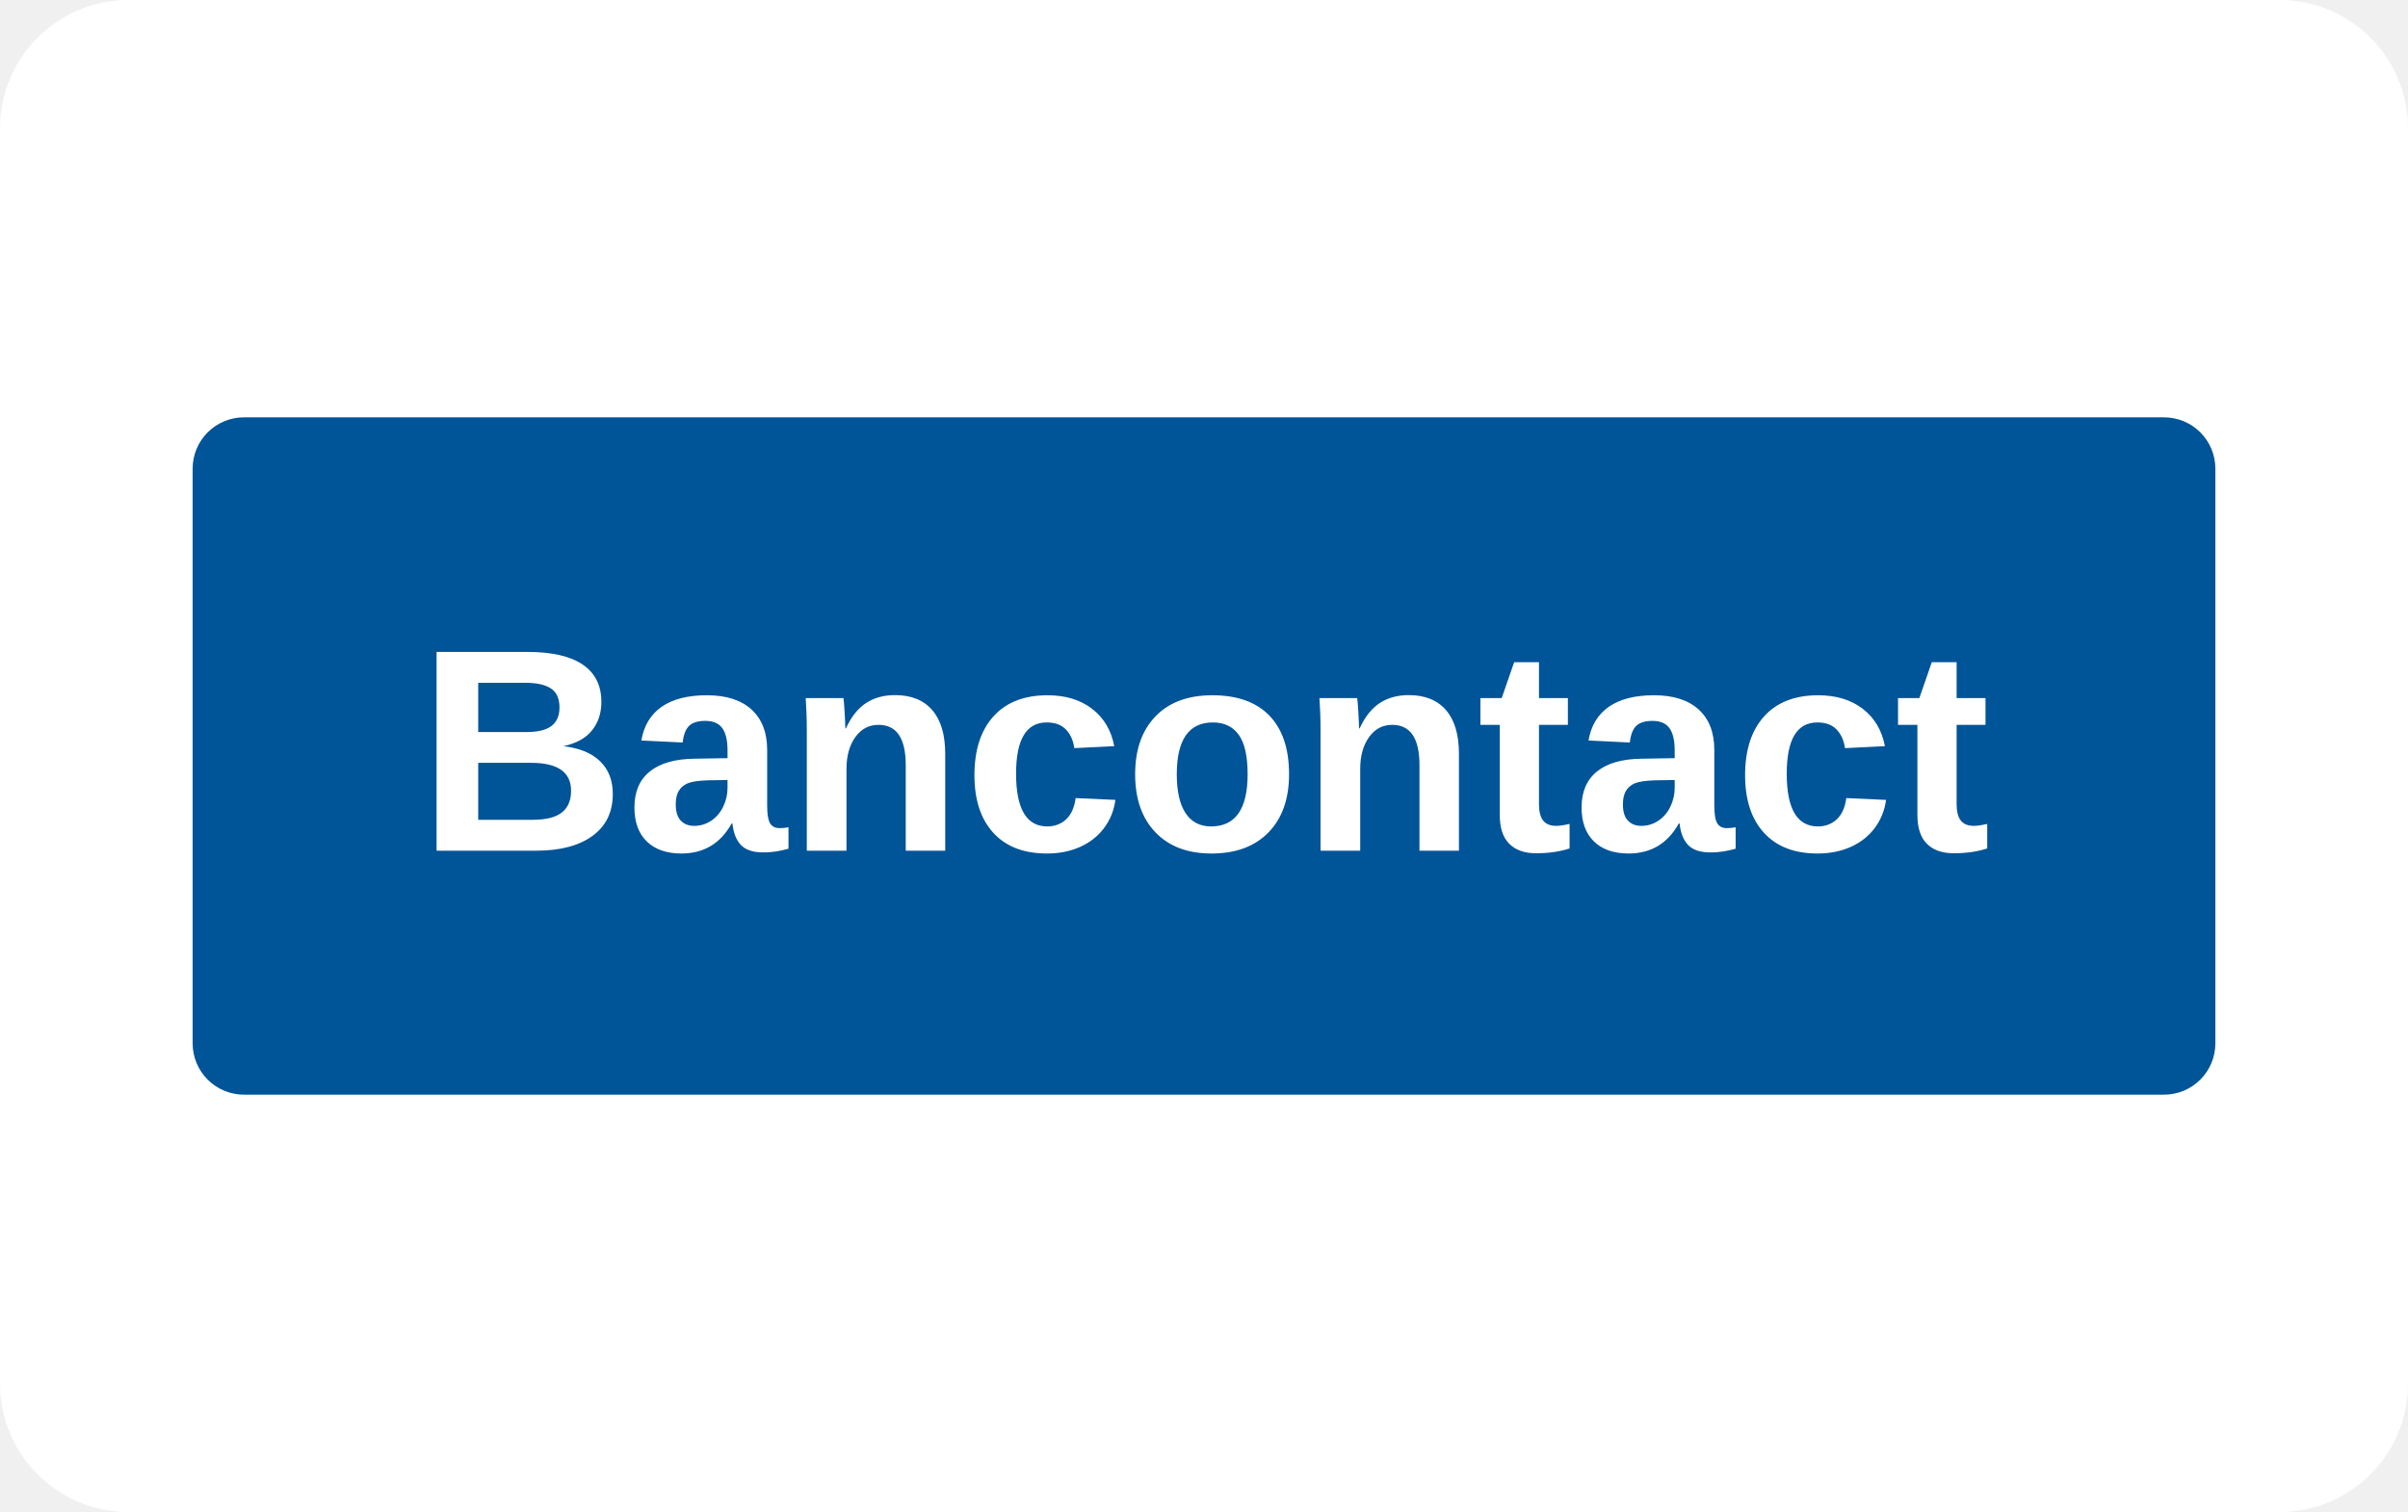
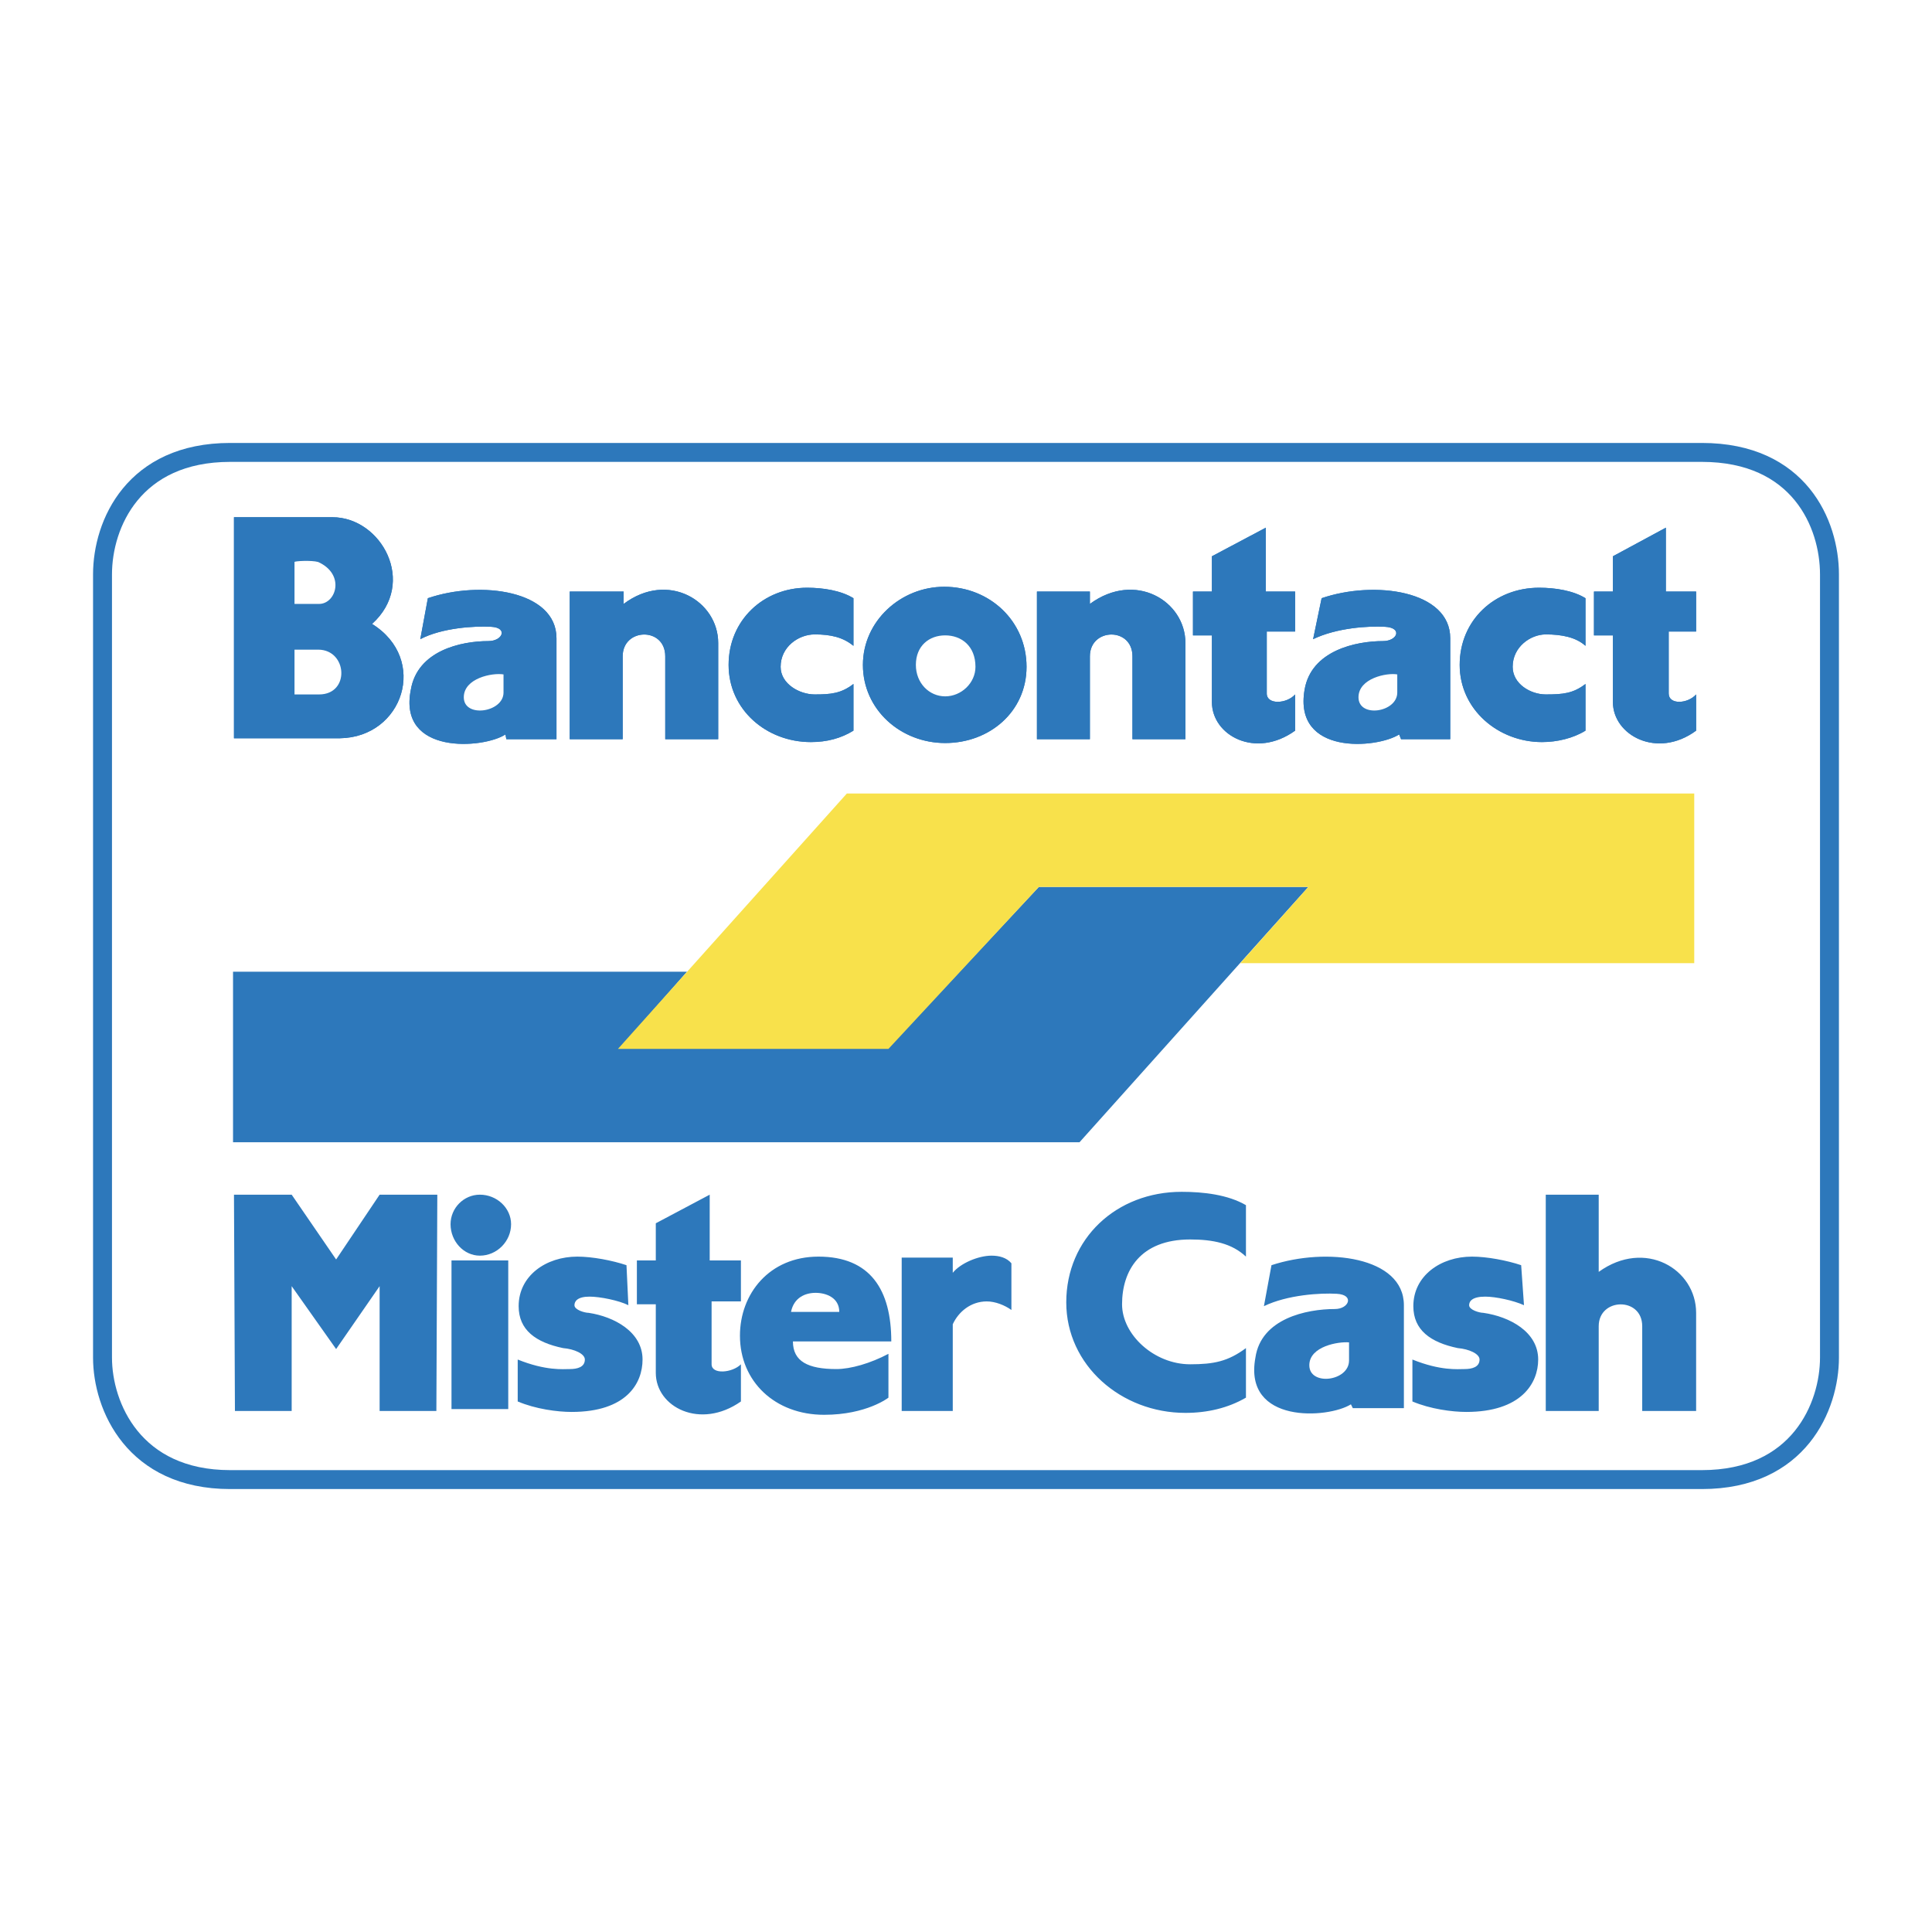
- <svg xmlns="http://www.w3.org/2000/svg" viewBox="0 0 750 471">
-   <rect width="750" height="471" rx="40" fill="white" />
-   <rect x="60" y="130" width="630" height="211" rx="16" fill="#005498" />
-   <text x="375" y="265" font-family="Arial,sans-serif" font-size="90" font-weight="700" fill="white" text-anchor="middle">Bancontact</text>
+ <svg xmlns="http://www.w3.org/2000/svg" width="2500" height="2500" viewBox="0 0 192.756 192.756">
+   <g fill-rule="evenodd" clip-rule="evenodd">
+     <path fill="#fff" d="M0 0h192.756v192.756H0V0z" />
+     <path d="M96.378 45.137h73.411c9.719 0 12.738 7.13 12.738 12.169v78.145c0 4.848-3.02 12.168-12.738 12.168H22.967c-9.625 0-12.739-7.32-12.739-12.168V57.306c0-5.039 3.114-12.169 12.739-12.169h73.411z" fill="#fff" stroke="#2d78bb" stroke-width="1.889" stroke-miterlimit="2.613" />
+     <path fill="#2d78bb" d="M61.843 104.555h26.798l15.004-16.067h26.89l-22.834 25.477H23.25V96.949h45.292l-6.699 7.606z" />
+     <path fill="#f8e14b" d="M130.535 88.488h-26.89l-15.004 16.16H61.654l22.835-25.477h84.546v16.922h-45.293l6.793-7.605z" />
+     <path d="M158.184 72.897c-1.227.76-2.83 1.141-4.342 1.141-4.34 0-8.209-3.232-8.209-7.7 0-4.469 3.492-7.701 7.926-7.701 1.605 0 3.398.285 4.625 1.046v4.753c-.943-.856-2.359-1.141-3.963-1.141-1.51 0-3.303 1.236-3.303 3.232 0 1.711 1.793 2.757 3.303 2.757 1.697 0 2.736-.095 3.963-1.045v4.658zM169.223 69.284v3.613c-3.869 2.852-8.303.475-8.303-2.852v-6.654h-1.889v-4.374h1.889V55.5l5.283-2.853v6.37h3.02v3.993h-2.736v6.179c-.001 1.141 1.886 1.046 2.736.095zM131.008 63.771l.85-4.088c5.283-1.806 12.832-.761 12.832 3.993v10.077h-4.906l-.189-.476c-2.264 1.426-10.568 2.092-9.436-4.468.66-3.898 5.096-4.848 7.832-4.848 1.416 0 1.982-1.332.189-1.426-1.606-.096-4.813.094-7.172 1.236zM41.933 63.771l.755-4.088c5.284-1.806 12.833-.761 12.833 3.993v10.077H50.52l-.094-.476c-2.17 1.426-10.757 2.092-9.436-4.468.661-3.898 5.001-4.848 7.738-4.848 1.415 0 1.981-1.332.283-1.426-1.605-.096-4.908.094-7.078 1.236zM102.418 66.527c0 4.468-3.682 7.605-8.116 7.605-4.435 0-8.209-3.327-8.209-7.795 0-4.373 3.774-7.796 8.115-7.796 4.528.001 8.21 3.423 8.21 7.986zM129.215 69.284v3.613c-3.963 2.852-8.303.475-8.303-2.852v-6.654h-1.889v-4.374h1.889V55.5l5.377-2.853v6.37h2.926v3.993h-2.83v6.179c0 1.141 1.98 1.046 2.83.095z" fill="#2d78bb" />
+     <path d="M33.158 51.602c4.906 0 8.492 6.56 3.963 10.647 5.662 3.518 3.114 11.312-3.208 11.408H23.344V51.602h9.814zM85.149 72.897c-1.227.76-2.642 1.141-4.247 1.141-4.435 0-8.209-3.232-8.209-7.7 0-4.469 3.492-7.701 7.832-7.701 1.604 0 3.396.285 4.624 1.046v4.753c-1.038-.856-2.265-1.141-3.869-1.141s-3.397 1.236-3.397 3.232c0 1.711 1.887 2.757 3.397 2.757 1.604 0 2.642-.095 3.869-1.045v4.658zM71.656 64.15v9.602h-5.284v-8.271c0-2.947-4.246-2.852-4.246 0v8.271h-5.284V59.017h5.379v1.236c4.434-3.328 9.435-.285 9.435 3.897zM118.27 64.15v9.602h-5.285v-8.271c0-2.947-4.246-2.852-4.246 0v8.271h-5.283V59.017h5.283v1.236c4.529-3.328 9.531-.285 9.531 3.897zM138.18 62.535c1.793.095 1.227 1.426-.189 1.426-2.736 0-7.172.95-7.832 4.848-1.133 6.56 7.172 5.894 9.436 4.468l.189.476h4.906V63.675c0-4.753-7.549-5.799-12.832-3.993l-.85 4.088c2.359-1.141 5.566-1.331 7.172-1.235z" fill="#2d78bb" />
+     <path d="M49.01 62.535c1.698.095 1.132 1.426-.283 1.426-2.737 0-7.077.95-7.738 4.848-1.321 6.56 7.266 5.894 9.436 4.468l.094.476h5.001V63.675c0-4.753-7.548-5.799-12.833-3.993l-.755 4.088c2.171-1.141 5.474-1.331 7.078-1.235zM94.208 58.542c-4.34 0-8.115 3.423-8.115 7.796 0 4.468 3.774 7.795 8.209 7.795 4.434 0 8.116-3.137 8.116-7.605 0-4.564-3.682-7.986-8.21-7.986zM126.385 69.189V63.01h2.83v-3.993h-2.926v-6.37l-5.377 2.853v3.517h-1.889v4.374h1.889v6.654c0 3.327 4.34 5.704 8.303 2.852v-3.613c-.85.951-2.83 1.046-2.83-.095z" fill="#2d78bb" />
+     <path d="M23.344 51.602v22.055h10.568c6.322-.095 8.87-7.89 3.208-11.408 4.529-4.088.943-10.647-3.963-10.647h-9.813zM85.149 68.239c-1.227.95-2.265 1.045-3.869 1.045-1.51 0-3.397-1.045-3.397-2.757 0-1.997 1.792-3.232 3.397-3.232 1.604 0 2.831.285 3.869 1.141v-4.753c-1.227-.761-3.02-1.046-4.624-1.046-4.34 0-7.832 3.232-7.832 7.701 0 4.468 3.774 7.7 8.209 7.7 1.604 0 3.02-.38 4.247-1.141v-4.658zM62.22 60.253v-1.236h-5.379v14.735h5.284v-8.271c0-2.852 4.246-2.947 4.246 0v8.271h5.284V64.15c.001-4.182-5-7.225-9.435-3.897zM108.738 60.253v-1.236h-5.283v14.735h5.283v-8.271c0-2.852 4.246-2.947 4.246 0v8.271h5.285V64.15c.001-4.182-5.001-7.225-9.531-3.897zM158.184 68.239c-1.227.95-2.266 1.045-3.963 1.045-1.51 0-3.303-1.045-3.303-2.757 0-1.997 1.793-3.232 3.303-3.232 1.604 0 3.02.285 3.963 1.141v-4.753c-1.227-.761-3.02-1.046-4.625-1.046-4.434 0-7.926 3.232-7.926 7.701 0 4.468 3.869 7.7 8.209 7.7 1.512 0 3.115-.38 4.342-1.141v-4.658zM166.486 69.189V63.01h2.736v-3.993h-3.02v-6.37L160.92 55.5v3.517h-1.889v4.374h1.889v6.654c0 3.327 4.434 5.704 8.303 2.852v-3.613c-.85.951-2.737 1.046-2.737-.095zM97.322 66.527c0 1.616-1.416 2.947-3.02 2.947s-2.925-1.331-2.925-3.137c0-1.901 1.321-2.947 2.925-2.947s3.02 1.046 3.02 3.137z" fill="#2d78bb" />
+     <path d="M29.383 64.816h2.359c2.925 0 3.208 4.468.094 4.468h-2.453v-4.468zM50.236 67.288v1.807c0 1.996-3.963 2.566-3.963.475 0-1.902 2.831-2.472 3.963-2.282zM139.406 67.288v1.807c0 1.996-3.869 2.566-3.869.475 0-1.902 2.83-2.472 3.869-2.282zM31.743 56.07c2.736 1.236 1.792 4.183.094 4.183h-2.453V56.07c-.001-.095 1.698-.19 2.359 0z" fill="#2d78bb" />
+     <path d="M94.302 63.391c-1.604 0-2.925 1.045-2.925 2.947 0 1.806 1.321 3.137 2.925 3.137s3.02-1.331 3.02-2.947c0-2.092-1.416-3.137-3.02-3.137zM135.537 69.569c0 2.091 3.869 1.521 3.869-.475v-1.807c-1.039-.189-3.869.381-3.869 2.282zM29.383 56.07v4.183h2.453c1.699 0 2.643-2.947-.094-4.183-.66-.19-2.359-.095-2.359 0zM46.273 69.569c0 2.091 3.963 1.521 3.963-.475v-1.807c-1.132-.189-3.963.381-3.963 2.282zM29.383 69.284h2.453c3.114 0 2.831-4.468-.094-4.468h-2.359v4.468z" fill="#fff" />
+     <path d="M88.924 133.834c0-5.133-2.077-8.461-7.267-8.461-4.906 0-7.832 3.709-7.832 7.891 0 4.564 3.492 7.891 8.398 7.891 4.246 0 6.417-1.711 6.417-1.711v-4.373c-1.793.951-3.774 1.521-5.19 1.521-2.831 0-4.34-.762-4.34-2.758h9.814zM33.535 134.596l4.34-6.276v12.453h5.662l.094-21.58h-5.756l-4.34 6.465-4.435-6.465h-5.756l.095 21.58H29.1V128.32l4.435 6.276zM95.057 132.123c.566-1.236 1.792-2.281 3.396-2.281.85 0 1.793.379 2.455.855v-4.658c-.473-.57-1.227-.762-1.982-.762-1.32 0-3.114.762-3.869 1.713v-1.521h-5.095v15.305h5.095v-8.651zM51.652 139.824c1.793.76 3.963 1.045 5.378 1.045 5.473 0 7.077-2.852 7.077-5.229 0-2.758-2.831-4.277-5.378-4.658-.378 0-1.416-.285-1.416-.762 0-.379.284-.855 1.51-.855 1.038 0 2.925.381 3.869.855l-.188-3.992c-1.416-.475-3.397-.855-4.907-.855-3.114 0-5.851 1.902-5.851 4.943 0 2.377 1.699 3.613 4.435 4.184 1.132.096 2.17.57 2.17 1.141 0 .76-.754.951-1.51.951-.66 0-2.358.189-5.189-.951v4.183z" fill="#2d78bb" />
+     <path d="M70.996 136.115v-6.273h2.925v-4.088h-3.114v-6.561l-5.378 2.854v3.707h-1.887v4.373h1.887v6.846c0 3.422 4.435 5.703 8.493 2.852v-3.709c-.851.857-2.926 1.046-2.926-.001zM50.708 140.584v-14.83h-5.662v14.83h5.662zM47.877 125.277c1.699 0 3.114-1.426 3.114-3.137 0-1.615-1.416-2.947-3.114-2.947-1.604 0-2.925 1.332-2.925 2.947.001 1.712 1.321 3.137 2.925 3.137zM140.916 139.824c1.793.76 3.963 1.045 5.379 1.045 5.473 0 7.17-2.852 7.17-5.229 0-2.758-2.83-4.277-5.473-4.658-.377 0-1.416-.285-1.416-.762 0-.379.283-.855 1.605-.855 1.037 0 2.83.381 3.867.855l-.281-3.992c-1.416-.475-3.398-.855-4.908-.855-3.113 0-5.85 1.902-5.85 4.943 0 2.377 1.699 3.613 4.436 4.184 1.131.096 2.17.57 2.17 1.141 0 .76-.756.951-1.51.951-.66 0-2.359.189-5.189-.951v4.183zM124.309 134.5c-1.793 1.33-3.209 1.615-5.568 1.615-3.584 0-6.793-2.947-6.793-5.988 0-3.328 1.793-6.465 6.793-6.465 2.266 0 4.152.381 5.568 1.711v-5.133c-1.793-1.047-4.246-1.332-6.416-1.332-6.512 0-11.512 4.658-11.512 11.029 0 6.273 5.473 11.027 11.889 11.027 2.17 0 4.246-.477 6.039-1.521V134.5zM133.367 129.082c1.793.094 1.227 1.52-.189 1.52-2.83 0-7.359.951-7.926 4.85-1.227 6.654 7.266 6.084 9.529 4.658l.189.379h5.096v-10.268c0-4.848-7.738-5.799-13.211-3.992l-.754 4.088c2.36-1.141 5.663-1.331 7.266-1.235zM159.504 126.895v-7.701h-5.283v21.58h5.283v-8.461c0-2.852 4.34-2.947 4.34 0v8.461h5.379v-9.791c0-4.374-5.096-7.417-9.719-4.088z" fill="#2d78bb" />
+     <path d="M78.921 130.887c.283-1.426 1.416-1.9 2.454-1.9 1.038 0 2.359.475 2.359 1.9h-4.813zM134.594 133.93v1.807c0 2.092-3.963 2.566-3.963.475 0-1.901 2.924-2.378 3.963-2.282z" fill="#fff" />
+   </g>
</svg>
